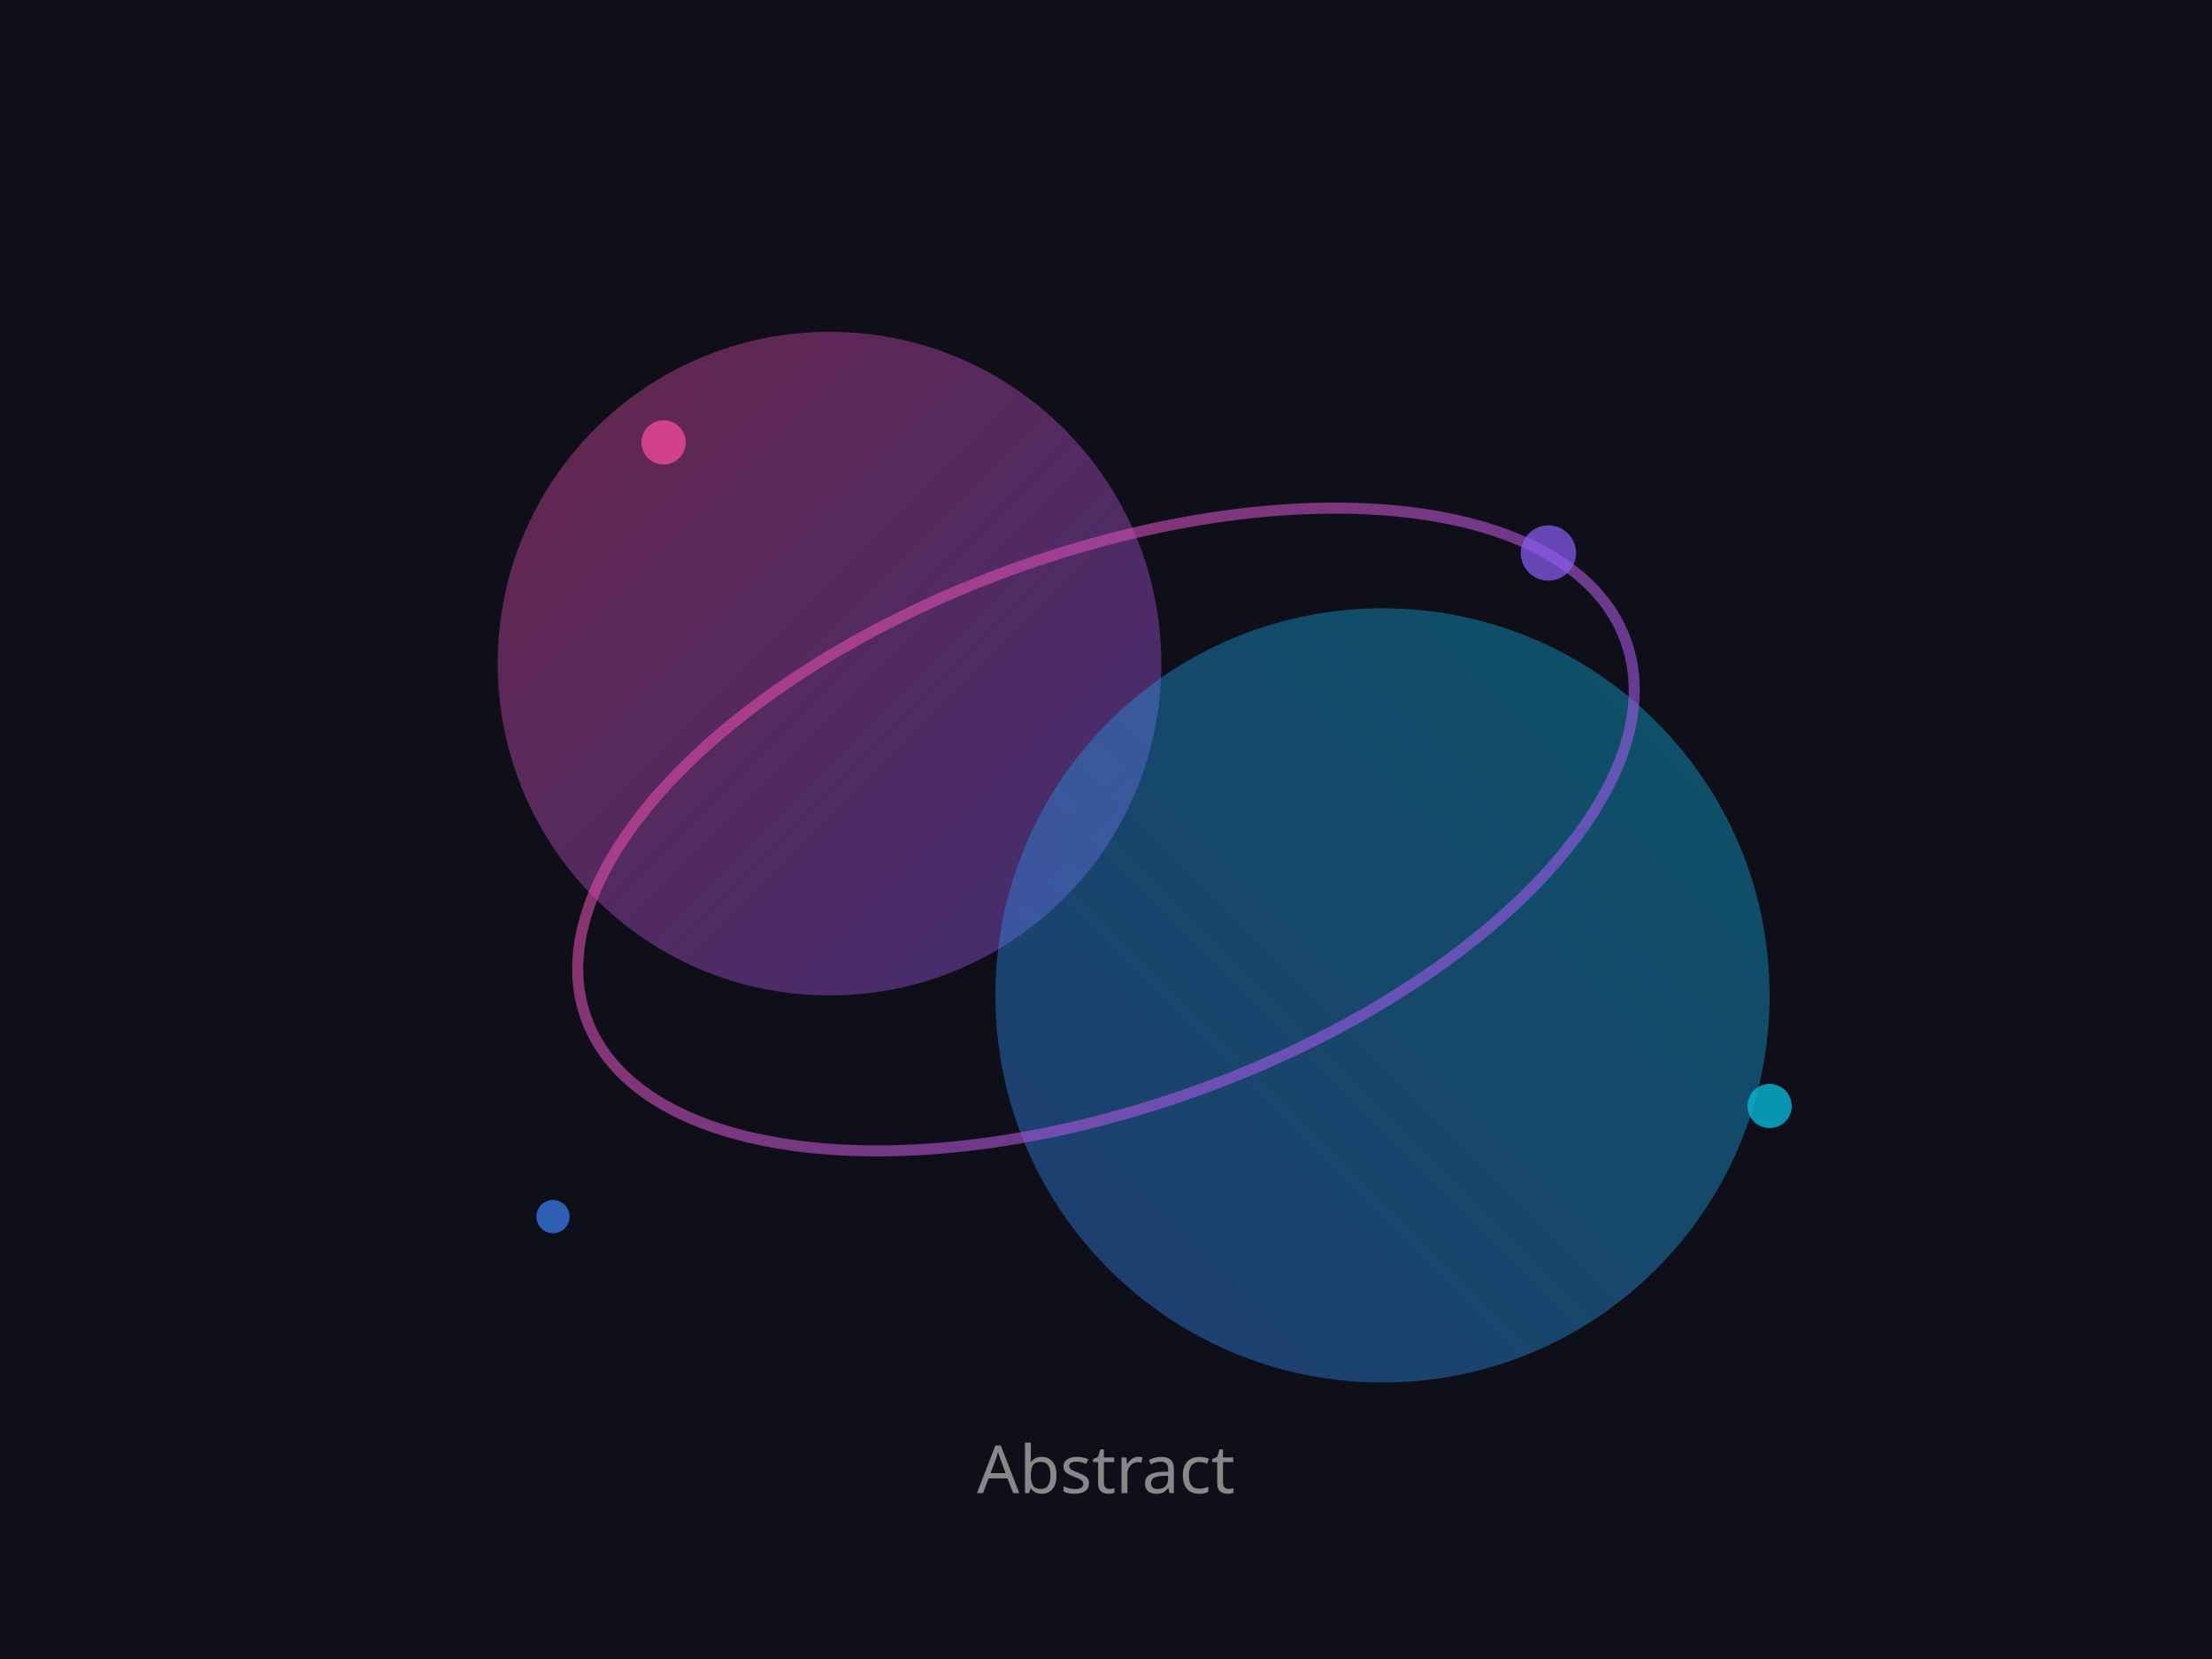
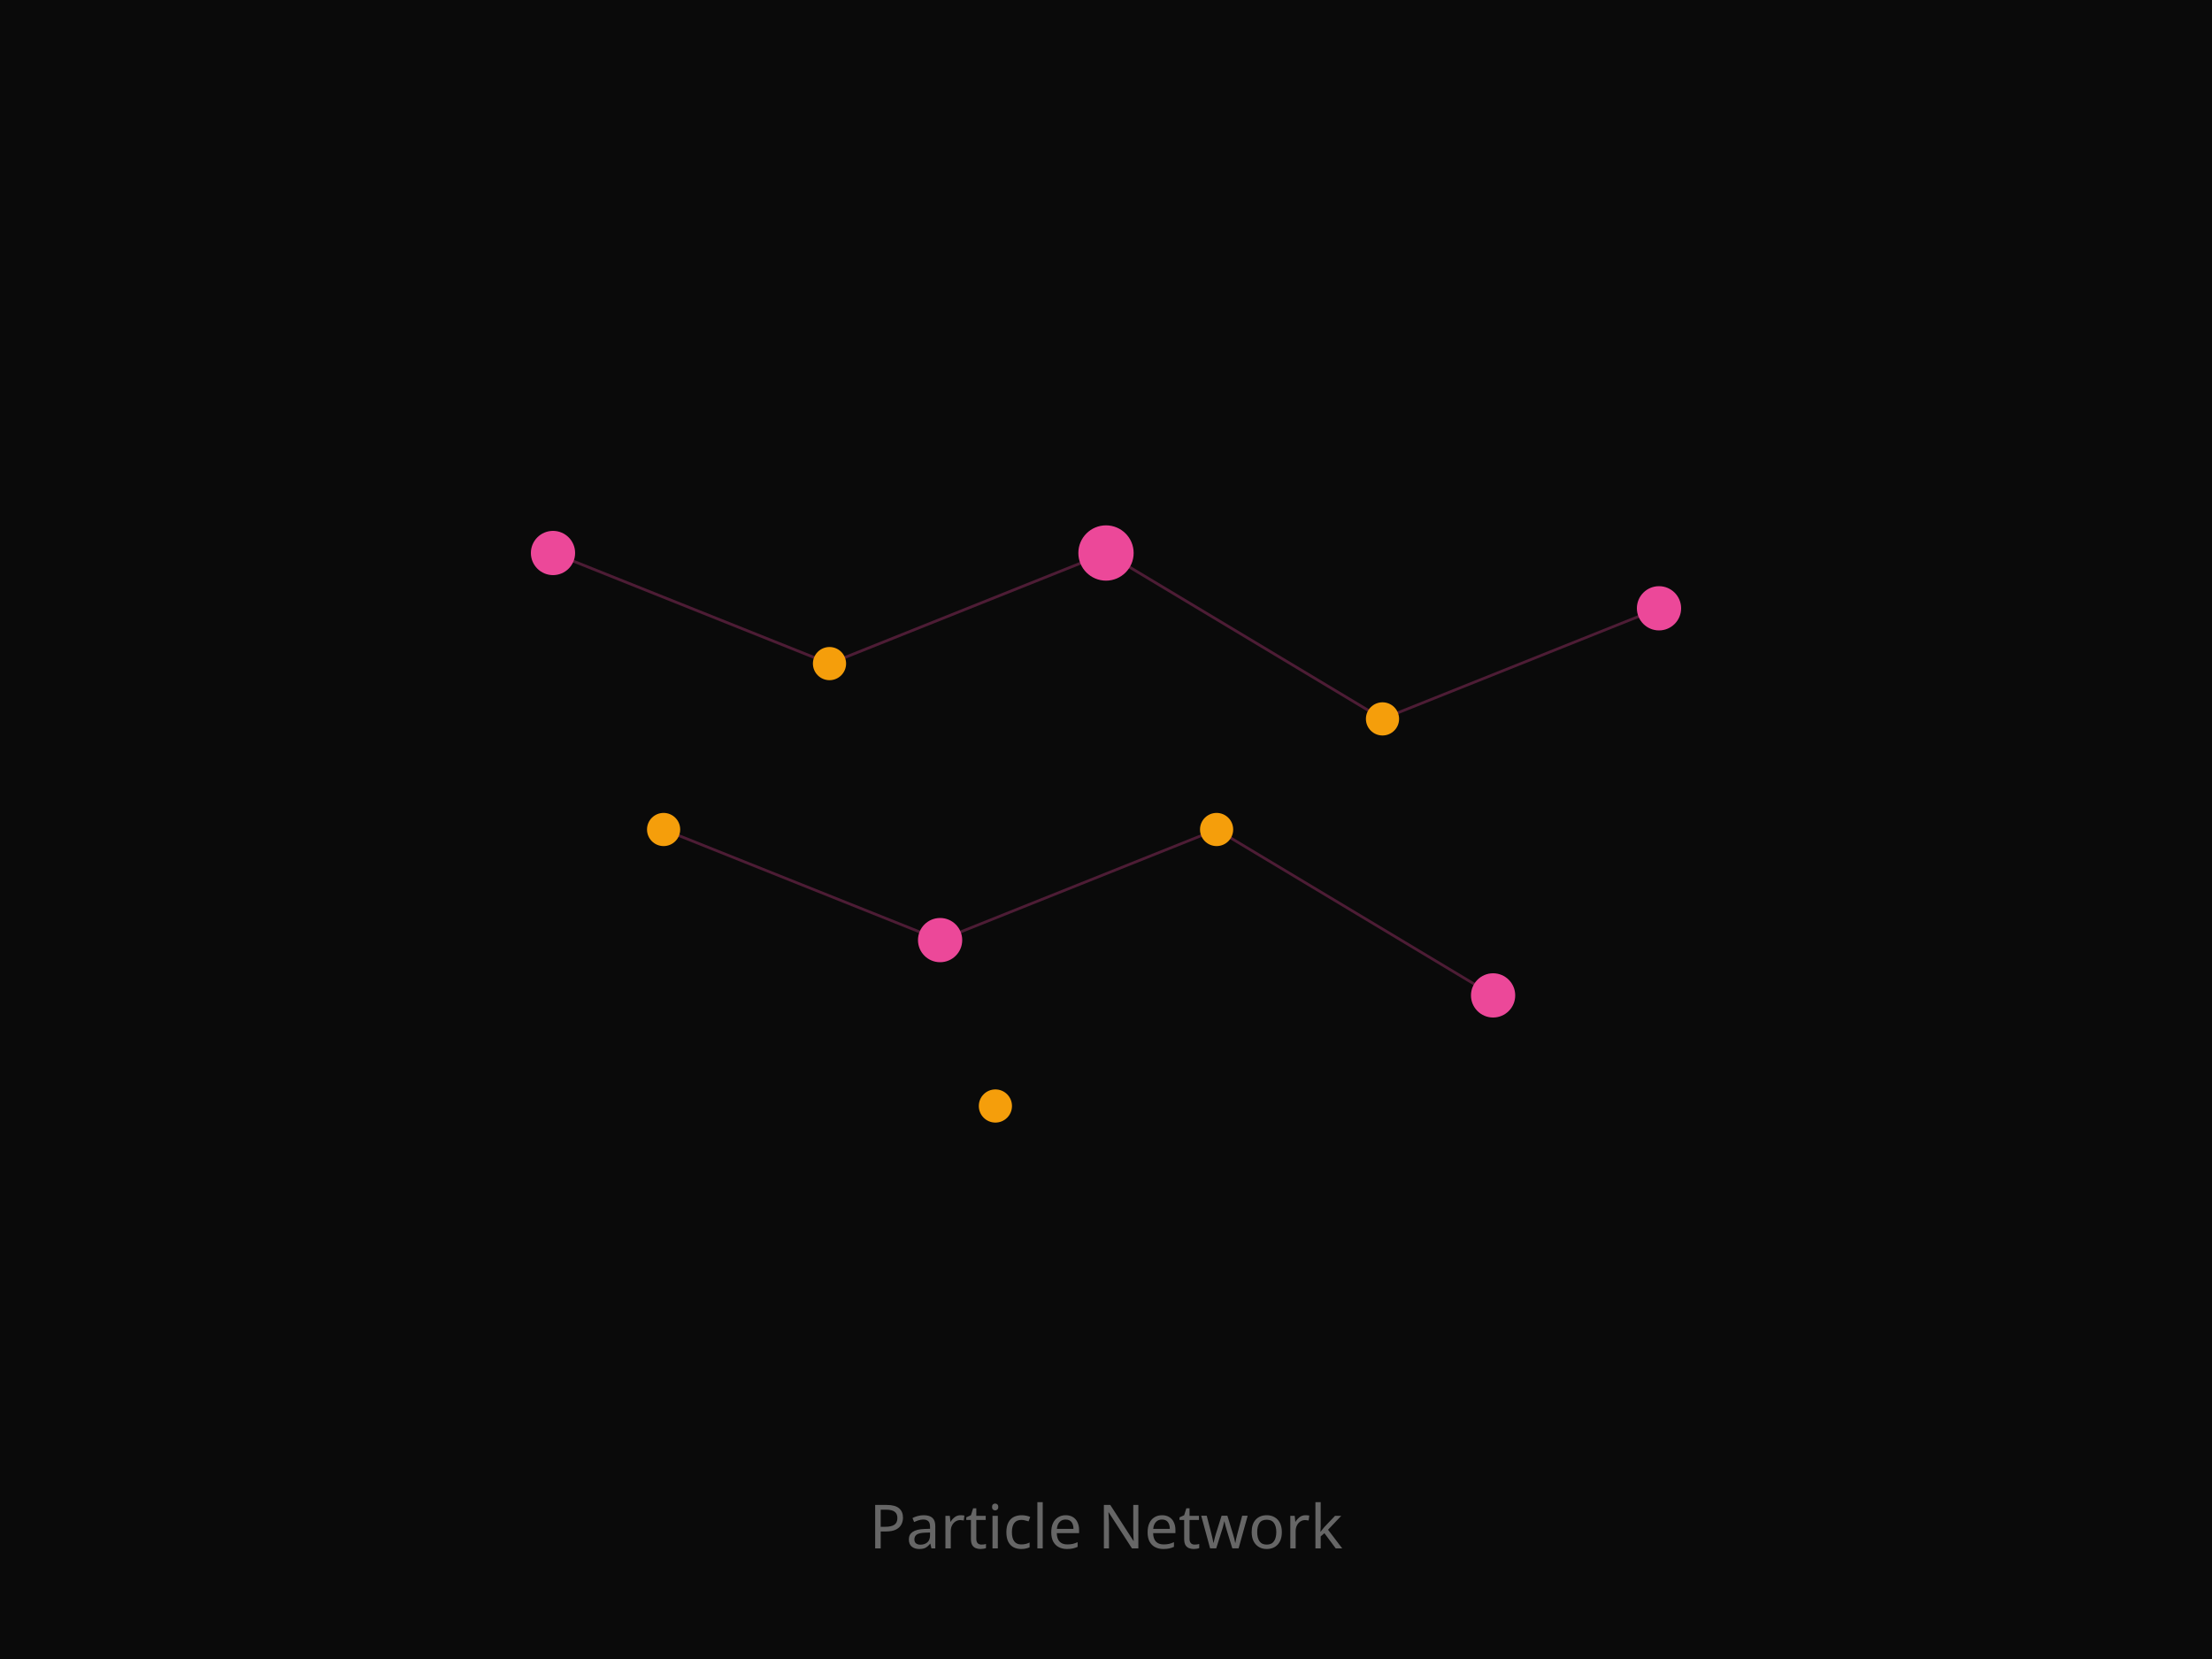
<svg xmlns="http://www.w3.org/2000/svg" viewBox="0 0 400 300" width="400" height="300">
-   <defs>
-     <linearGradient id="absGrad1" x1="0%" y1="0%" x2="100%" y2="100%">
-       <stop offset="0%" style="stop-color:#ec4899" />
-       <stop offset="100%" style="stop-color:#8b5cf6" />
-     </linearGradient>
-     <linearGradient id="absGrad2" x1="100%" y1="0%" x2="0%" y2="100%">
-       <stop offset="0%" style="stop-color:#06b6d4" />
-       <stop offset="100%" style="stop-color:#3b82f6" />
-     </linearGradient>
-   </defs>
-   <rect width="400" height="300" fill="#0f0f1a" />
-   <circle cx="150" cy="120" r="60" fill="url(#absGrad1)" opacity="0.4" />
-   <circle cx="250" cy="180" r="70" fill="url(#absGrad2)" opacity="0.4" />
-   <ellipse cx="200" cy="150" rx="100" ry="50" fill="none" stroke="url(#absGrad1)" stroke-width="2" opacity="0.6" transform="rotate(-20 200 150)" />
-   <circle cx="120" cy="80" r="4" fill="#ec4899" opacity="0.8" />
-   <circle cx="280" cy="100" r="5" fill="#8b5cf6" opacity="0.7" />
-   <circle cx="320" cy="200" r="4" fill="#06b6d4" opacity="0.8" />
-   <circle cx="100" cy="220" r="3" fill="#3b82f6" opacity="0.7" />
-   <text x="200" y="270" text-anchor="middle" fill="#888" font-size="12" font-family="system-ui">Abstract</text>
+   <rect width="400" height="300" fill="#0a0a0a" />
+   <g stroke="#ec4899" stroke-width="0.5" opacity="0.3">
+     <line x1="100" y1="100" x2="150" y2="120" />
+     <line x1="150" y1="120" x2="200" y2="100" />
+     <line x1="200" y1="100" x2="250" y2="130" />
+     <line x1="250" y1="130" x2="300" y2="110" />
+     <line x1="120" y1="150" x2="170" y2="170" />
+     <line x1="170" y1="170" x2="220" y2="150" />
+     <line x1="220" y1="150" x2="270" y2="180" />
+   </g>
+   <g>
+     <circle cx="100" cy="100" r="4" fill="#ec4899" />
+     <circle cx="150" cy="120" r="3" fill="#f59e0b" />
+     <circle cx="200" cy="100" r="5" fill="#ec4899" />
+     <circle cx="250" cy="130" r="3" fill="#f59e0b" />
+     <circle cx="300" cy="110" r="4" fill="#ec4899" />
+     <circle cx="120" cy="150" r="3" fill="#f59e0b" />
+     <circle cx="170" cy="170" r="4" fill="#ec4899" />
+     <circle cx="220" cy="150" r="3" fill="#f59e0b" />
+     <circle cx="270" cy="180" r="4" fill="#ec4899" />
+     <circle cx="180" cy="200" r="3" fill="#f59e0b" />
+   </g>
+   <text x="200" y="280" text-anchor="middle" fill="#666" font-size="11" font-family="system-ui">Particle Network</text>
</svg>
